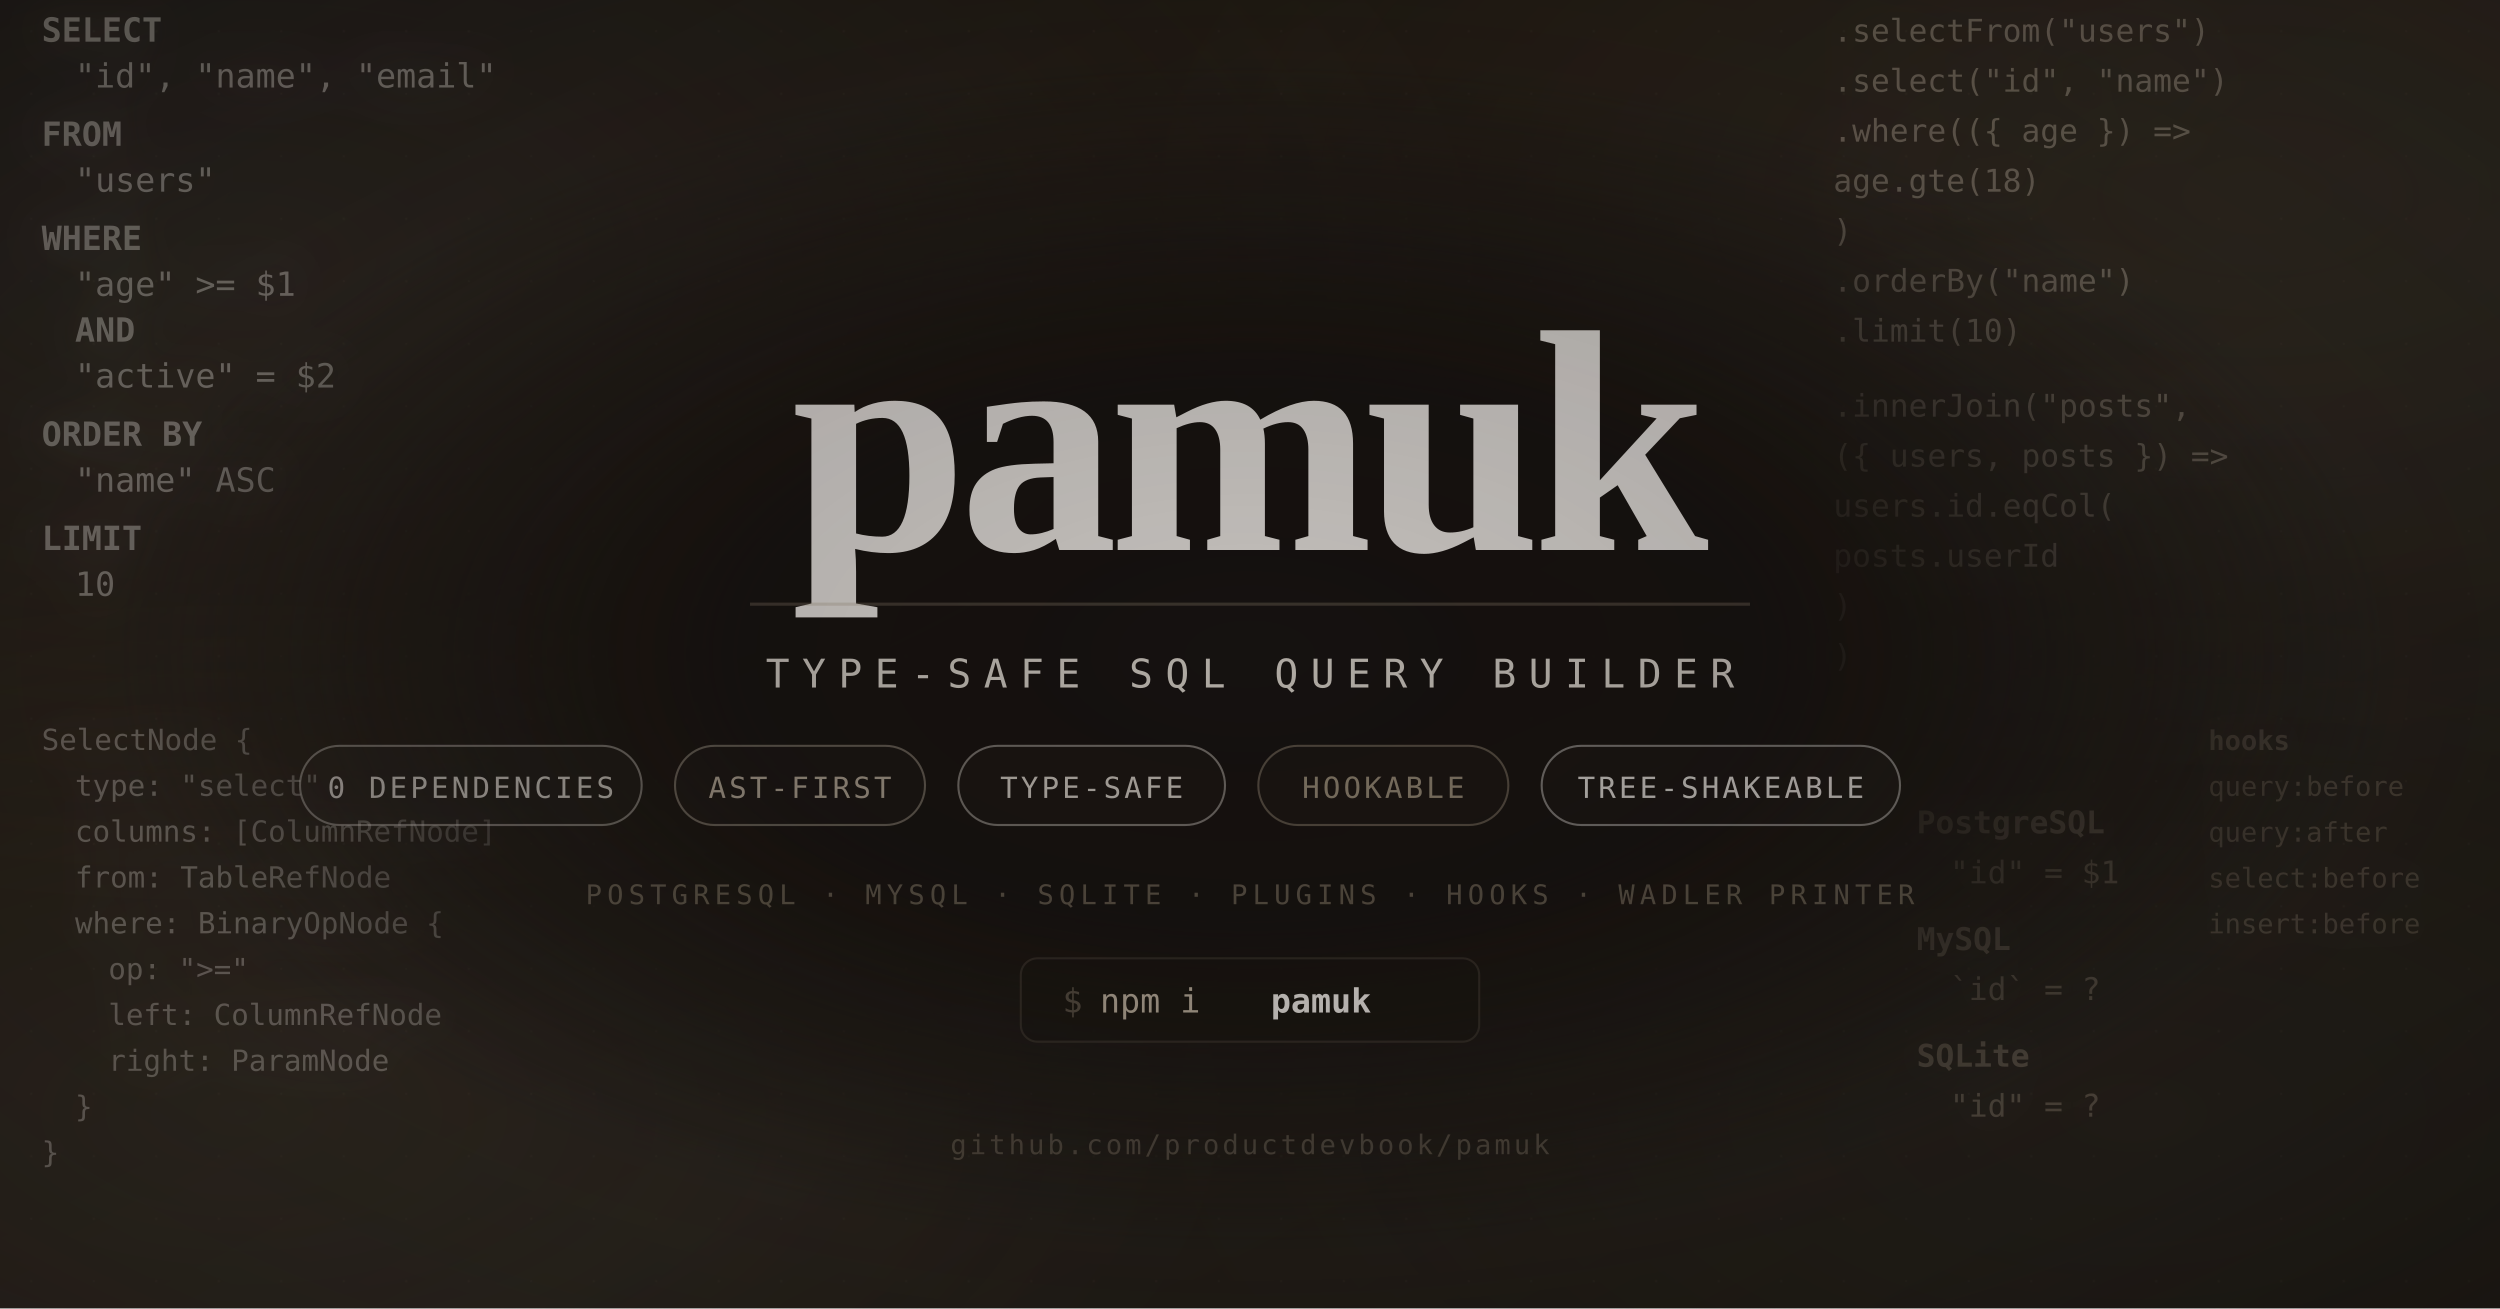
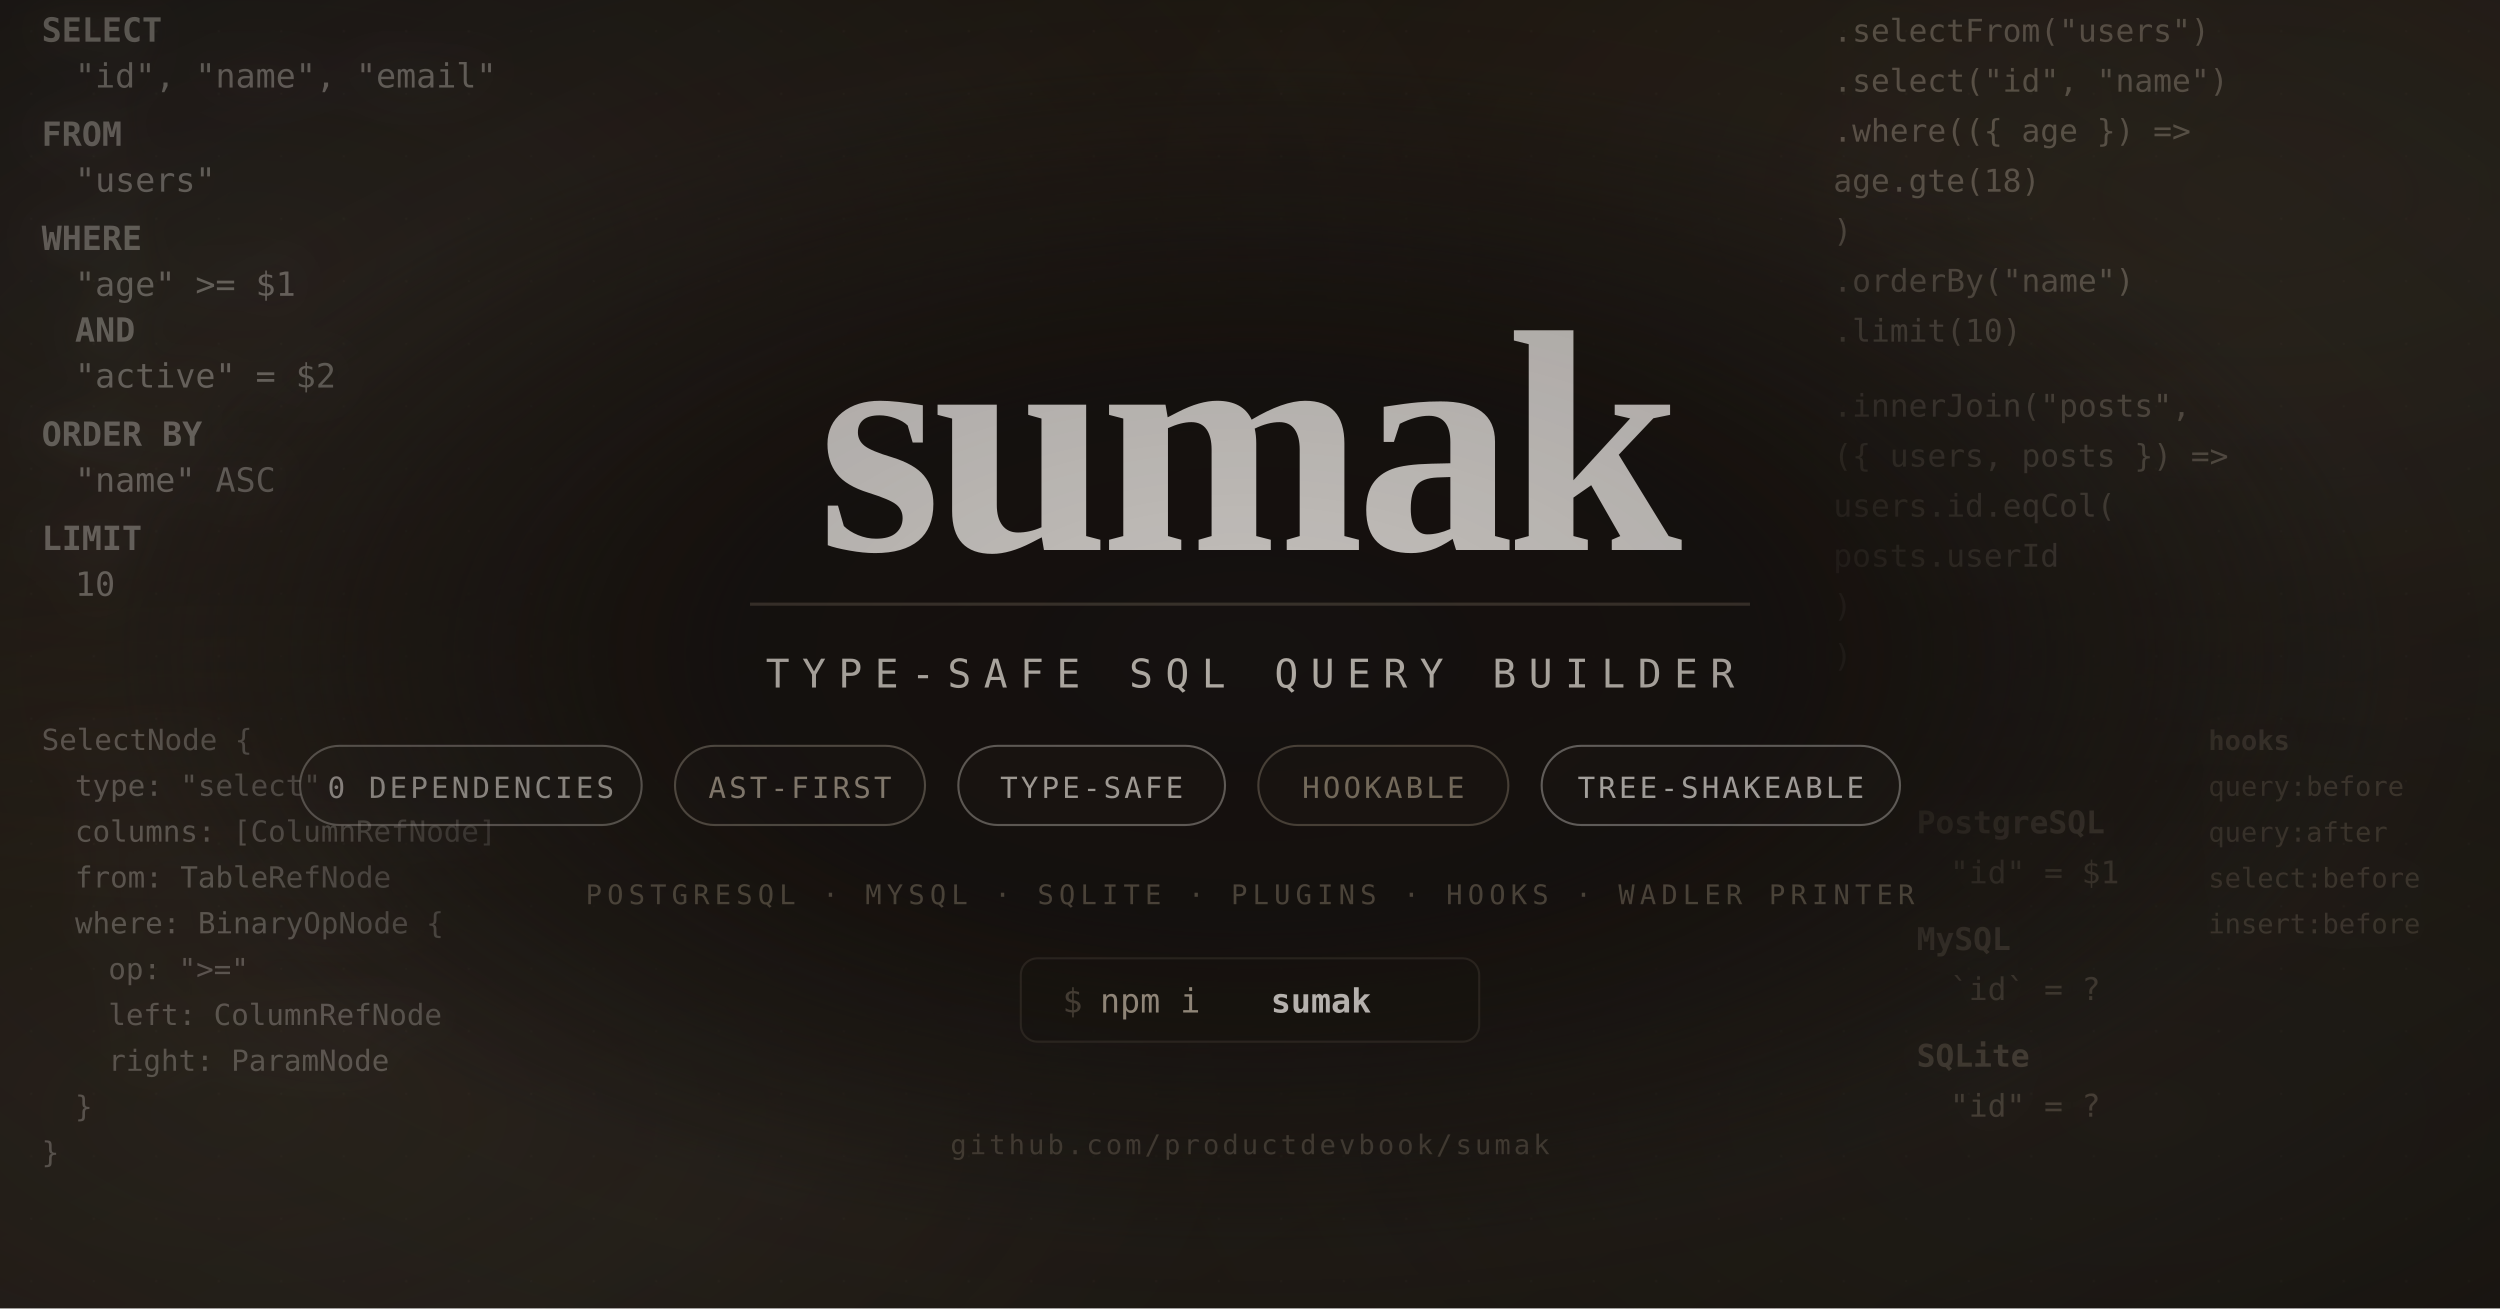
<svg xmlns="http://www.w3.org/2000/svg" viewBox="0 0 1200 628" width="1200" height="628">
  <defs>
    <filter id="grain">
      <feTurbulence type="fractalNoise" baseFrequency="0.65" numOctaves="3" stitchTiles="stitch" />
      <feColorMatrix type="saturate" values="0" />
      <feBlend in="SourceGraphic" mode="overlay" result="blend" />
      <feComponentTransfer>
        <feFuncA type="linear" slope="0.05" />
      </feComponentTransfer>
      <feBlend in="SourceGraphic" mode="normal" />
    </filter>
    <filter id="glow-warm" x="-50%" y="-50%" width="200%" height="200%">
      <feGaussianBlur stdDeviation="10" result="blur" />
      <feFlood flood-color="#d6cfc7" flood-opacity="0.3" />
      <feComposite in2="blur" operator="in" />
      <feMerge>
        <feMergeNode />
        <feMergeNode in="SourceGraphic" />
      </feMerge>
    </filter>
    <filter id="glow-sand" x="-50%" y="-50%" width="200%" height="200%">
      <feGaussianBlur stdDeviation="10" result="blur" />
      <feFlood flood-color="#c2b5a3" flood-opacity="0.25" />
      <feComposite in2="blur" operator="in" />
      <feMerge>
        <feMergeNode />
        <feMergeNode in="SourceGraphic" />
      </feMerge>
    </filter>
    <filter id="glow-linen" x="-50%" y="-50%" width="200%" height="200%">
      <feGaussianBlur stdDeviation="10" result="blur" />
      <feFlood flood-color="#e8e0d8" flood-opacity="0.25" />
      <feComposite in2="blur" operator="in" />
      <feMerge>
        <feMergeNode />
        <feMergeNode in="SourceGraphic" />
      </feMerge>
    </filter>
    <filter id="glow-taupe" x="-50%" y="-50%" width="200%" height="200%">
      <feGaussianBlur stdDeviation="8" result="blur" />
      <feFlood flood-color="#a89984" flood-opacity="0.2" />
      <feComposite in2="blur" operator="in" />
      <feMerge>
        <feMergeNode />
        <feMergeNode in="SourceGraphic" />
      </feMerge>
    </filter>
    <linearGradient id="cottonBg" x1="0" y1="0" x2="1" y2="1">
      <stop offset="0%" stop-color="#1a1512" />
      <stop offset="30%" stop-color="#292017" />
      <stop offset="60%" stop-color="#2d261e" />
      <stop offset="100%" stop-color="#1f1b16" />
    </linearGradient>
    <radialGradient id="warmCream" cx="0.1" cy="0.2" r="0.5">
      <stop offset="0%" stop-color="#d6cfc7" stop-opacity="0.1" />
      <stop offset="100%" stop-color="#d6cfc7" stop-opacity="0" />
    </radialGradient>
    <radialGradient id="warmSand" cx="0.9" cy="0.15" r="0.45">
      <stop offset="0%" stop-color="#c2b5a3" stop-opacity="0.08" />
      <stop offset="100%" stop-color="#c2b5a3" stop-opacity="0" />
    </radialGradient>
    <radialGradient id="warmLinen" cx="0.85" cy="0.85" r="0.4">
      <stop offset="0%" stop-color="#a89984" stop-opacity="0.06" />
      <stop offset="100%" stop-color="#a89984" stop-opacity="0" />
    </radialGradient>
    <radialGradient id="warmButter" cx="0.1" cy="0.85" r="0.4">
      <stop offset="0%" stop-color="#e8dfd4" stop-opacity="0.07" />
      <stop offset="100%" stop-color="#e8dfd4" stop-opacity="0" />
    </radialGradient>
    <radialGradient id="centerBackdrop" cx="0.5" cy="0.5" r="0.45">
      <stop offset="0%" stop-color="#1a1512" stop-opacity="0.98" />
      <stop offset="45%" stop-color="#1a1512" stop-opacity="0.95" />
      <stop offset="70%" stop-color="#1a1512" stop-opacity="0.6" />
      <stop offset="100%" stop-color="#1a1512" stop-opacity="0" />
    </radialGradient>
    <pattern id="dotGrid" width="30" height="30" patternUnits="userSpaceOnUse">
      <circle cx="15" cy="15" r="0.6" fill="#a89984" opacity="0.1" />
    </pattern>
    <radialGradient id="vignetteGrad" cx="0.5" cy="0.5" r="0.75">
      <stop offset="0%" stop-color="transparent" />
      <stop offset="100%" stop-color="#0f0d0a" />
    </radialGradient>
  </defs>
  <rect width="1200" height="628" fill="url(#cottonBg)" />
  <rect width="1200" height="628" fill="url(#warmCream)" />
  <rect width="1200" height="628" fill="url(#warmSand)" />
  <rect width="1200" height="628" fill="url(#warmLinen)" />
  <rect width="1200" height="628" fill="url(#warmButter)" />
  <rect width="1200" height="628" fill="url(#dotGrid)" opacity="0.5" />
  <g transform="translate(20, 20)" filter="url(#glow-warm)" opacity="0.6">
    <text font-family="'SF Mono','Fira Code',monospace" font-size="16" fill="#d6cfc7">
      <tspan x="0" y="0" font-weight="bold">SELECT</tspan>
      <tspan x="16" y="22">"id", "name", "email"</tspan>
      <tspan x="0" y="50" font-weight="bold">FROM</tspan>
      <tspan x="16" y="72">"users"</tspan>
      <tspan x="0" y="100" font-weight="bold">WHERE</tspan>
      <tspan x="16" y="122">"age" &gt;= $1</tspan>
      <tspan x="16" y="144" font-weight="bold">AND</tspan>
      <tspan x="16" y="166">"active" = $2</tspan>
      <tspan x="0" y="194" font-weight="bold">ORDER BY</tspan>
      <tspan x="16" y="216">"name" ASC</tspan>
      <tspan x="0" y="244" font-weight="bold">LIMIT</tspan>
      <tspan x="16" y="266">10</tspan>
    </text>
  </g>
  <g transform="translate(880, 20)" filter="url(#glow-sand)" opacity="0.55">
    <text font-family="'SF Mono','Fira Code',monospace" font-size="15" fill="#c2b5a3">
      <tspan x="0" y="0">.selectFrom("users")</tspan>
      <tspan x="0" y="24">.select("id", "name")</tspan>
      <tspan x="0" y="48">.where(({ age }) =&gt;</tspan>
      <tspan x="0" y="72">  age.gte(18)</tspan>
      <tspan x="0" y="96">)</tspan>
      <tspan x="0" y="120">.orderBy("name")</tspan>
      <tspan x="0" y="144">.limit(10)</tspan>
      <tspan x="0" y="180">.innerJoin("posts",</tspan>
      <tspan x="0" y="204">  ({ users, posts }) =&gt;</tspan>
      <tspan x="0" y="228">  users.id.eqCol(</tspan>
      <tspan x="0" y="252">    posts.userId</tspan>
      <tspan x="0" y="276">  )</tspan>
      <tspan x="0" y="300">)</tspan>
    </text>
  </g>
  <g transform="translate(20, 360)" filter="url(#glow-linen)" opacity="0.45">
    <text font-family="'SF Mono','Fira Code',monospace" font-size="14" fill="#e8e0d8">
      <tspan x="0" y="0">SelectNode {</tspan>
      <tspan x="16" y="22">type: "select"</tspan>
      <tspan x="16" y="44">columns: [ColumnRefNode]</tspan>
      <tspan x="16" y="66">from: TableRefNode</tspan>
      <tspan x="16" y="88">where: BinaryOpNode {</tspan>
      <tspan x="32" y="110">op: "&gt;="</tspan>
      <tspan x="32" y="132">left: ColumnRefNode</tspan>
      <tspan x="32" y="154">right: ParamNode</tspan>
      <tspan x="16" y="176">}</tspan>
      <tspan x="0" y="198">}</tspan>
    </text>
  </g>
  <g transform="translate(920, 400)" filter="url(#glow-taupe)" opacity="0.45">
    <text font-family="'SF Mono','Fira Code',monospace" font-size="15" fill="#a89984">
      <tspan x="0" y="0" font-weight="bold">PostgreSQL</tspan>
      <tspan x="16" y="24">"id" = $1</tspan>
      <tspan x="0" y="56" font-weight="bold">MySQL</tspan>
      <tspan x="16" y="80">`id` = ?</tspan>
      <tspan x="0" y="112" font-weight="bold">SQLite</tspan>
      <tspan x="16" y="136">"id" = ?</tspan>
    </text>
  </g>
  <g transform="translate(1060, 360)" filter="url(#glow-taupe)" opacity="0.35">
    <text font-family="'SF Mono','Fira Code',monospace" font-size="13" fill="#a89984">
      <tspan x="0" y="0" font-weight="bold">hooks</tspan>
      <tspan x="0" y="22">query:before</tspan>
      <tspan x="0" y="44">query:after</tspan>
      <tspan x="0" y="66">select:before</tspan>
      <tspan x="0" y="88">insert:before</tspan>
    </text>
  </g>
  <rect width="1200" height="628" fill="url(#centerBackdrop)" />
-   <text x="600" y="264" text-anchor="middle" fill="#f5f0eb" font-family="'Georgia','Playfair Display','Times New Roman',serif" font-size="152" font-weight="bold" letter-spacing="-4" opacity="0.97">pamuk</text>
+   <text x="600" y="264" text-anchor="middle" fill="#f5f0eb" font-family="'Georgia','Playfair Display','Times New Roman',serif" font-size="152" font-weight="bold" letter-spacing="-4" opacity="0.97">sumak</text>
  <line x1="360" y1="290" x2="840" y2="290" stroke="#a89984" stroke-width="1.5" opacity="0.3" />
  <text x="600" y="330" text-anchor="middle" fill="#d6cfc7" font-family="'SF Mono','Fira Code','Menlo',monospace" font-size="19" letter-spacing="6">TYPE-SAFE SQL QUERY BUILDER</text>
  <g font-family="'SF Mono','Fira Code','Menlo',monospace" font-size="14" letter-spacing="1.5">
    <g transform="translate(144, 358)">
      <rect x="0" y="0" width="164" height="38" rx="19" fill="#f5f0eb08" stroke="#d6cfc7" stroke-width="1" opacity="0.45" />
      <text x="82" y="25" text-anchor="middle" fill="#d6cfc7" opacity="0.85">0 DEPENDENCIES</text>
    </g>
    <g transform="translate(324, 358)">
      <rect x="0" y="0" width="120" height="38" rx="19" fill="#f5f0eb08" stroke="#c2b5a3" stroke-width="1" opacity="0.45" />
      <text x="60" y="25" text-anchor="middle" fill="#c2b5a3" opacity="0.85">AST-FIRST</text>
    </g>
    <g transform="translate(460, 358)">
      <rect x="0" y="0" width="128" height="38" rx="19" fill="#f5f0eb08" stroke="#e8e0d8" stroke-width="1" opacity="0.45" />
      <text x="64" y="25" text-anchor="middle" fill="#e8e0d8" opacity="0.85">TYPE-SAFE</text>
    </g>
    <g transform="translate(604, 358)">
      <rect x="0" y="0" width="120" height="38" rx="19" fill="#f5f0eb08" stroke="#a89984" stroke-width="1" opacity="0.45" />
      <text x="60" y="25" text-anchor="middle" fill="#a89984" opacity="0.85">HOOKABLE</text>
    </g>
    <g transform="translate(740, 358)">
      <rect x="0" y="0" width="172" height="38" rx="19" fill="#f5f0eb08" stroke="#f5f0eb" stroke-width="1" opacity="0.45" />
      <text x="86" y="25" text-anchor="middle" fill="#f5f0eb" opacity="0.85">TREE-SHAKEABLE</text>
    </g>
  </g>
  <text x="600" y="434" text-anchor="middle" fill="#a89984" opacity="0.5" font-family="'SF Mono','Fira Code',monospace" font-size="13" letter-spacing="2.5">POSTGRESQL · MYSQL · SQLITE · PLUGINS · HOOKS · WADLER PRINTER</text>
  <g transform="translate(490, 460)">
    <rect x="0" y="0" width="220" height="40" rx="8" fill="#1a151240" stroke="#a8998430" stroke-width="1" />
    <text x="20" y="26" fill="#a8998470" font-family="'SF Mono','Fira Code',monospace" font-size="16">$</text>
    <text x="38" y="26" fill="#c2b5a3" font-family="'SF Mono','Fira Code',monospace" font-size="16"> npm i </text>
-     <text x="120" y="26" fill="#f5f0eb" font-family="'SF Mono','Fira Code',monospace" font-size="16" font-weight="bold">pamuk</text>
+     <text x="120" y="26" fill="#f5f0eb" font-family="'SF Mono','Fira Code',monospace" font-size="16" font-weight="bold">sumak</text>
  </g>
-   <text x="600" y="554" text-anchor="middle" fill="#a89984" opacity="0.4" font-family="'SF Mono','Fira Code',monospace" font-size="13" letter-spacing="1.5">github.com/productdevbook/pamuk</text>
+   <text x="600" y="554" text-anchor="middle" fill="#a89984" opacity="0.4" font-family="'SF Mono','Fira Code',monospace" font-size="13" letter-spacing="1.5">github.com/productdevbook/sumak</text>
  <rect width="1200" height="628" filter="url(#grain)" opacity="0.18" />
  <rect width="1200" height="628" fill="url(#vignetteGrad)" opacity="0.3" />
</svg>
